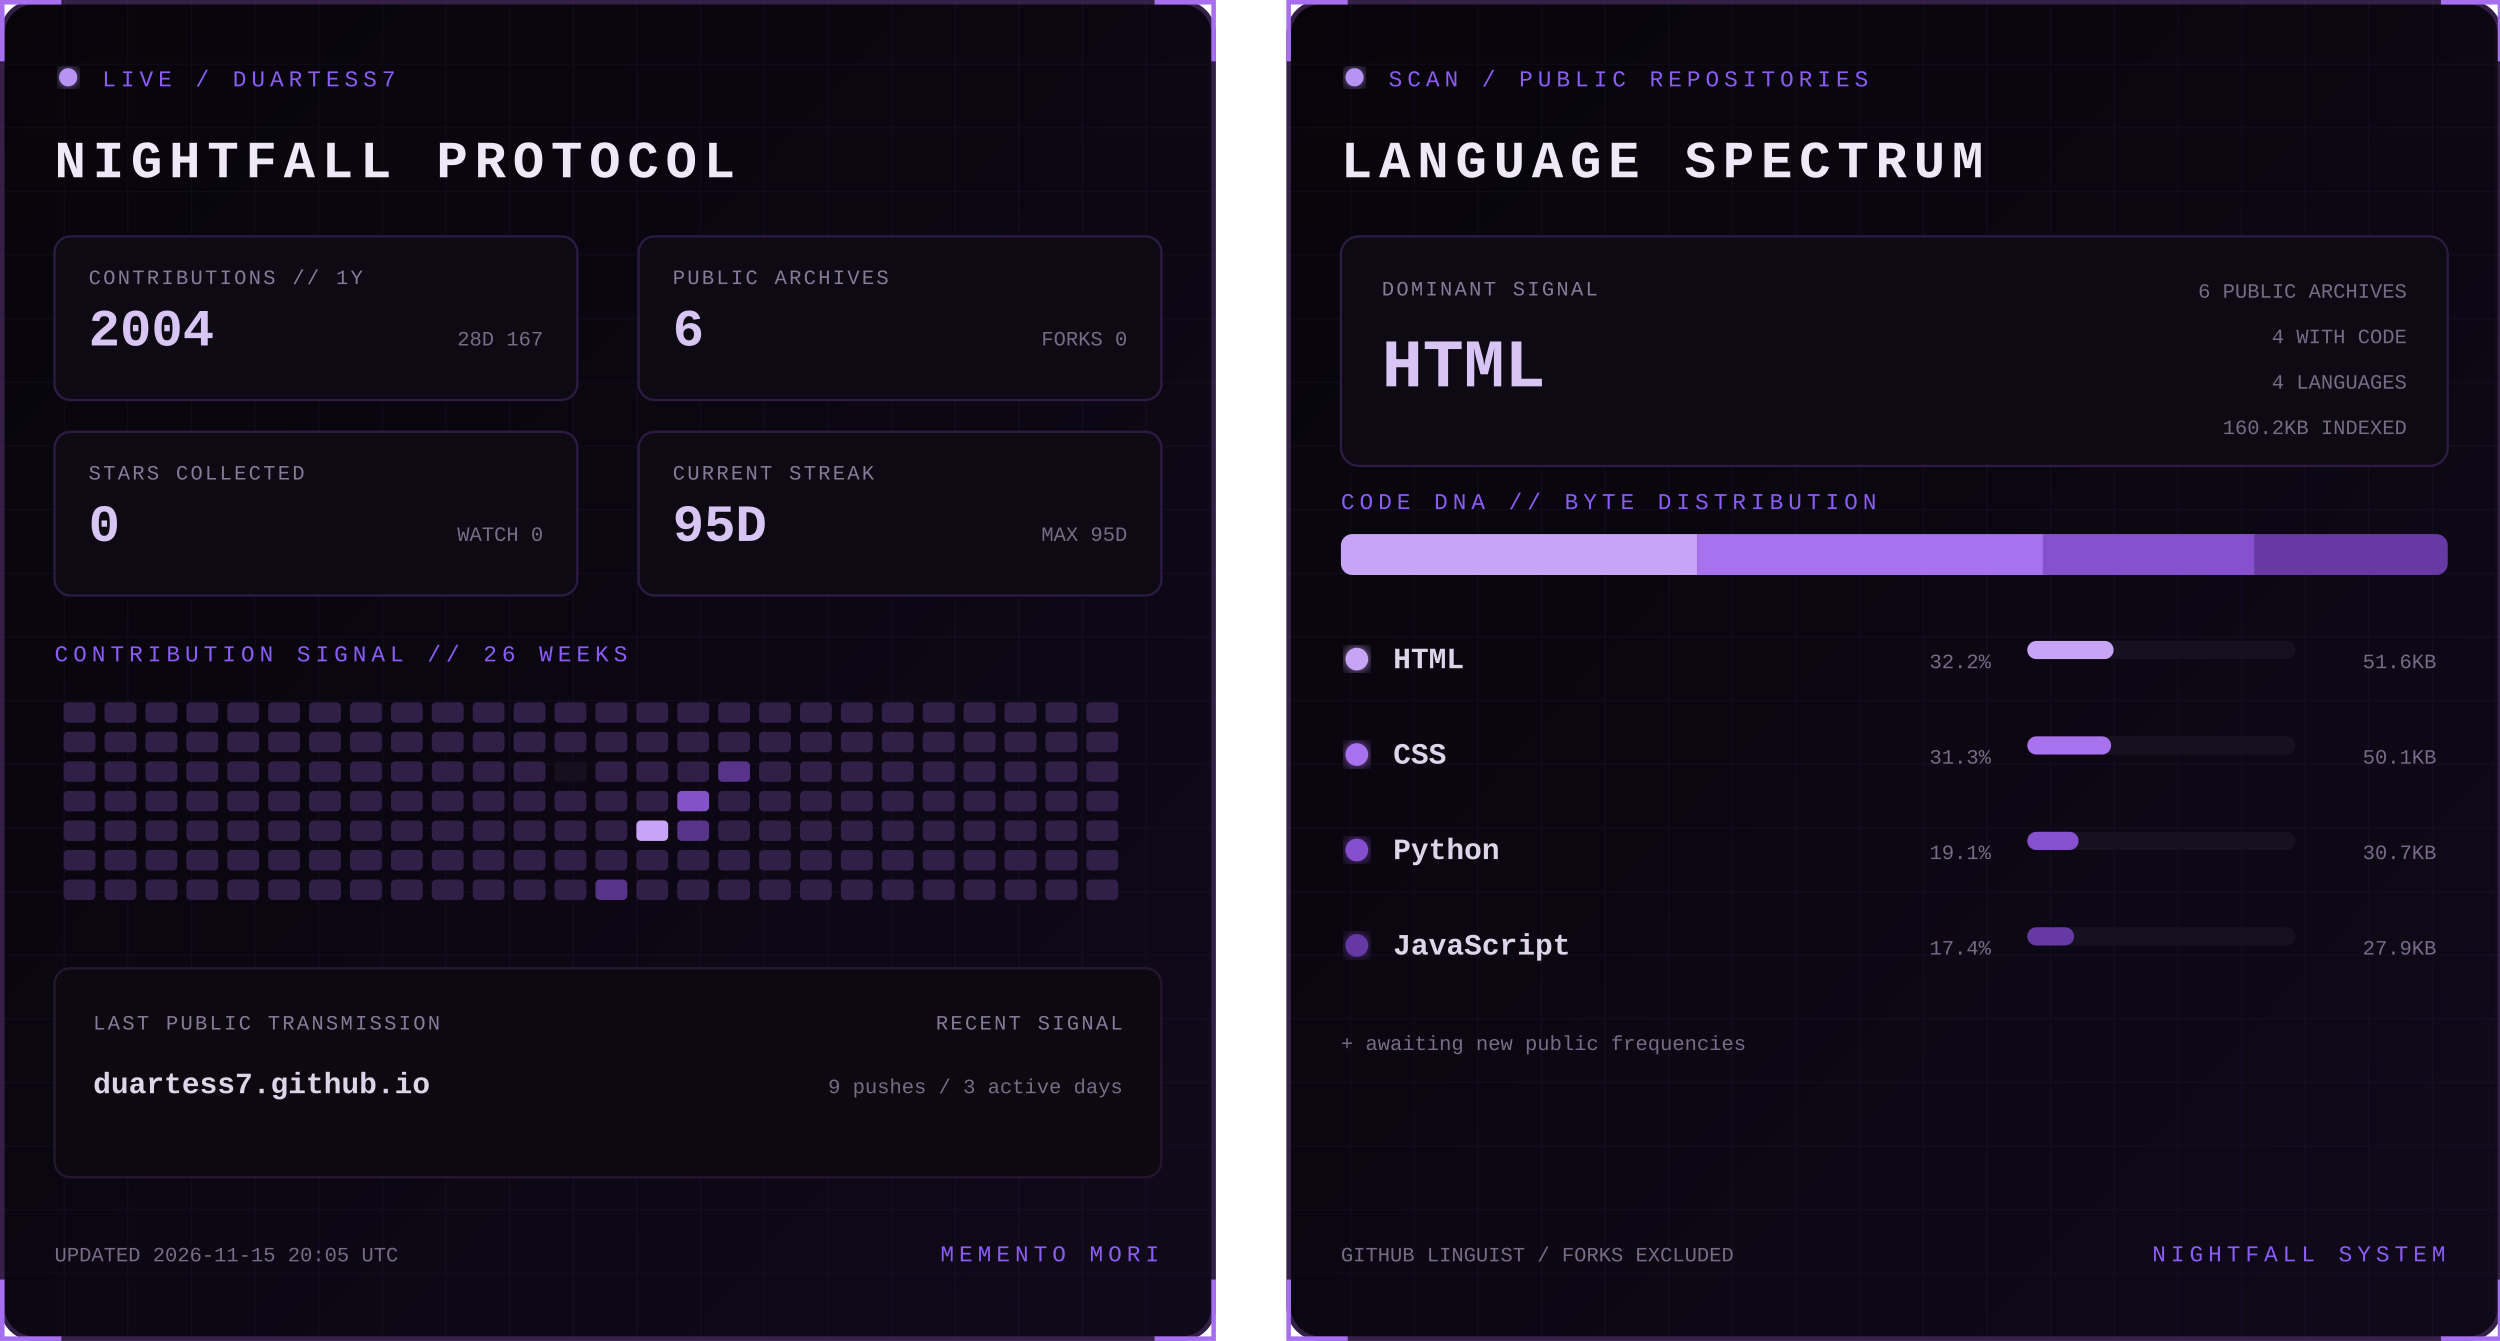
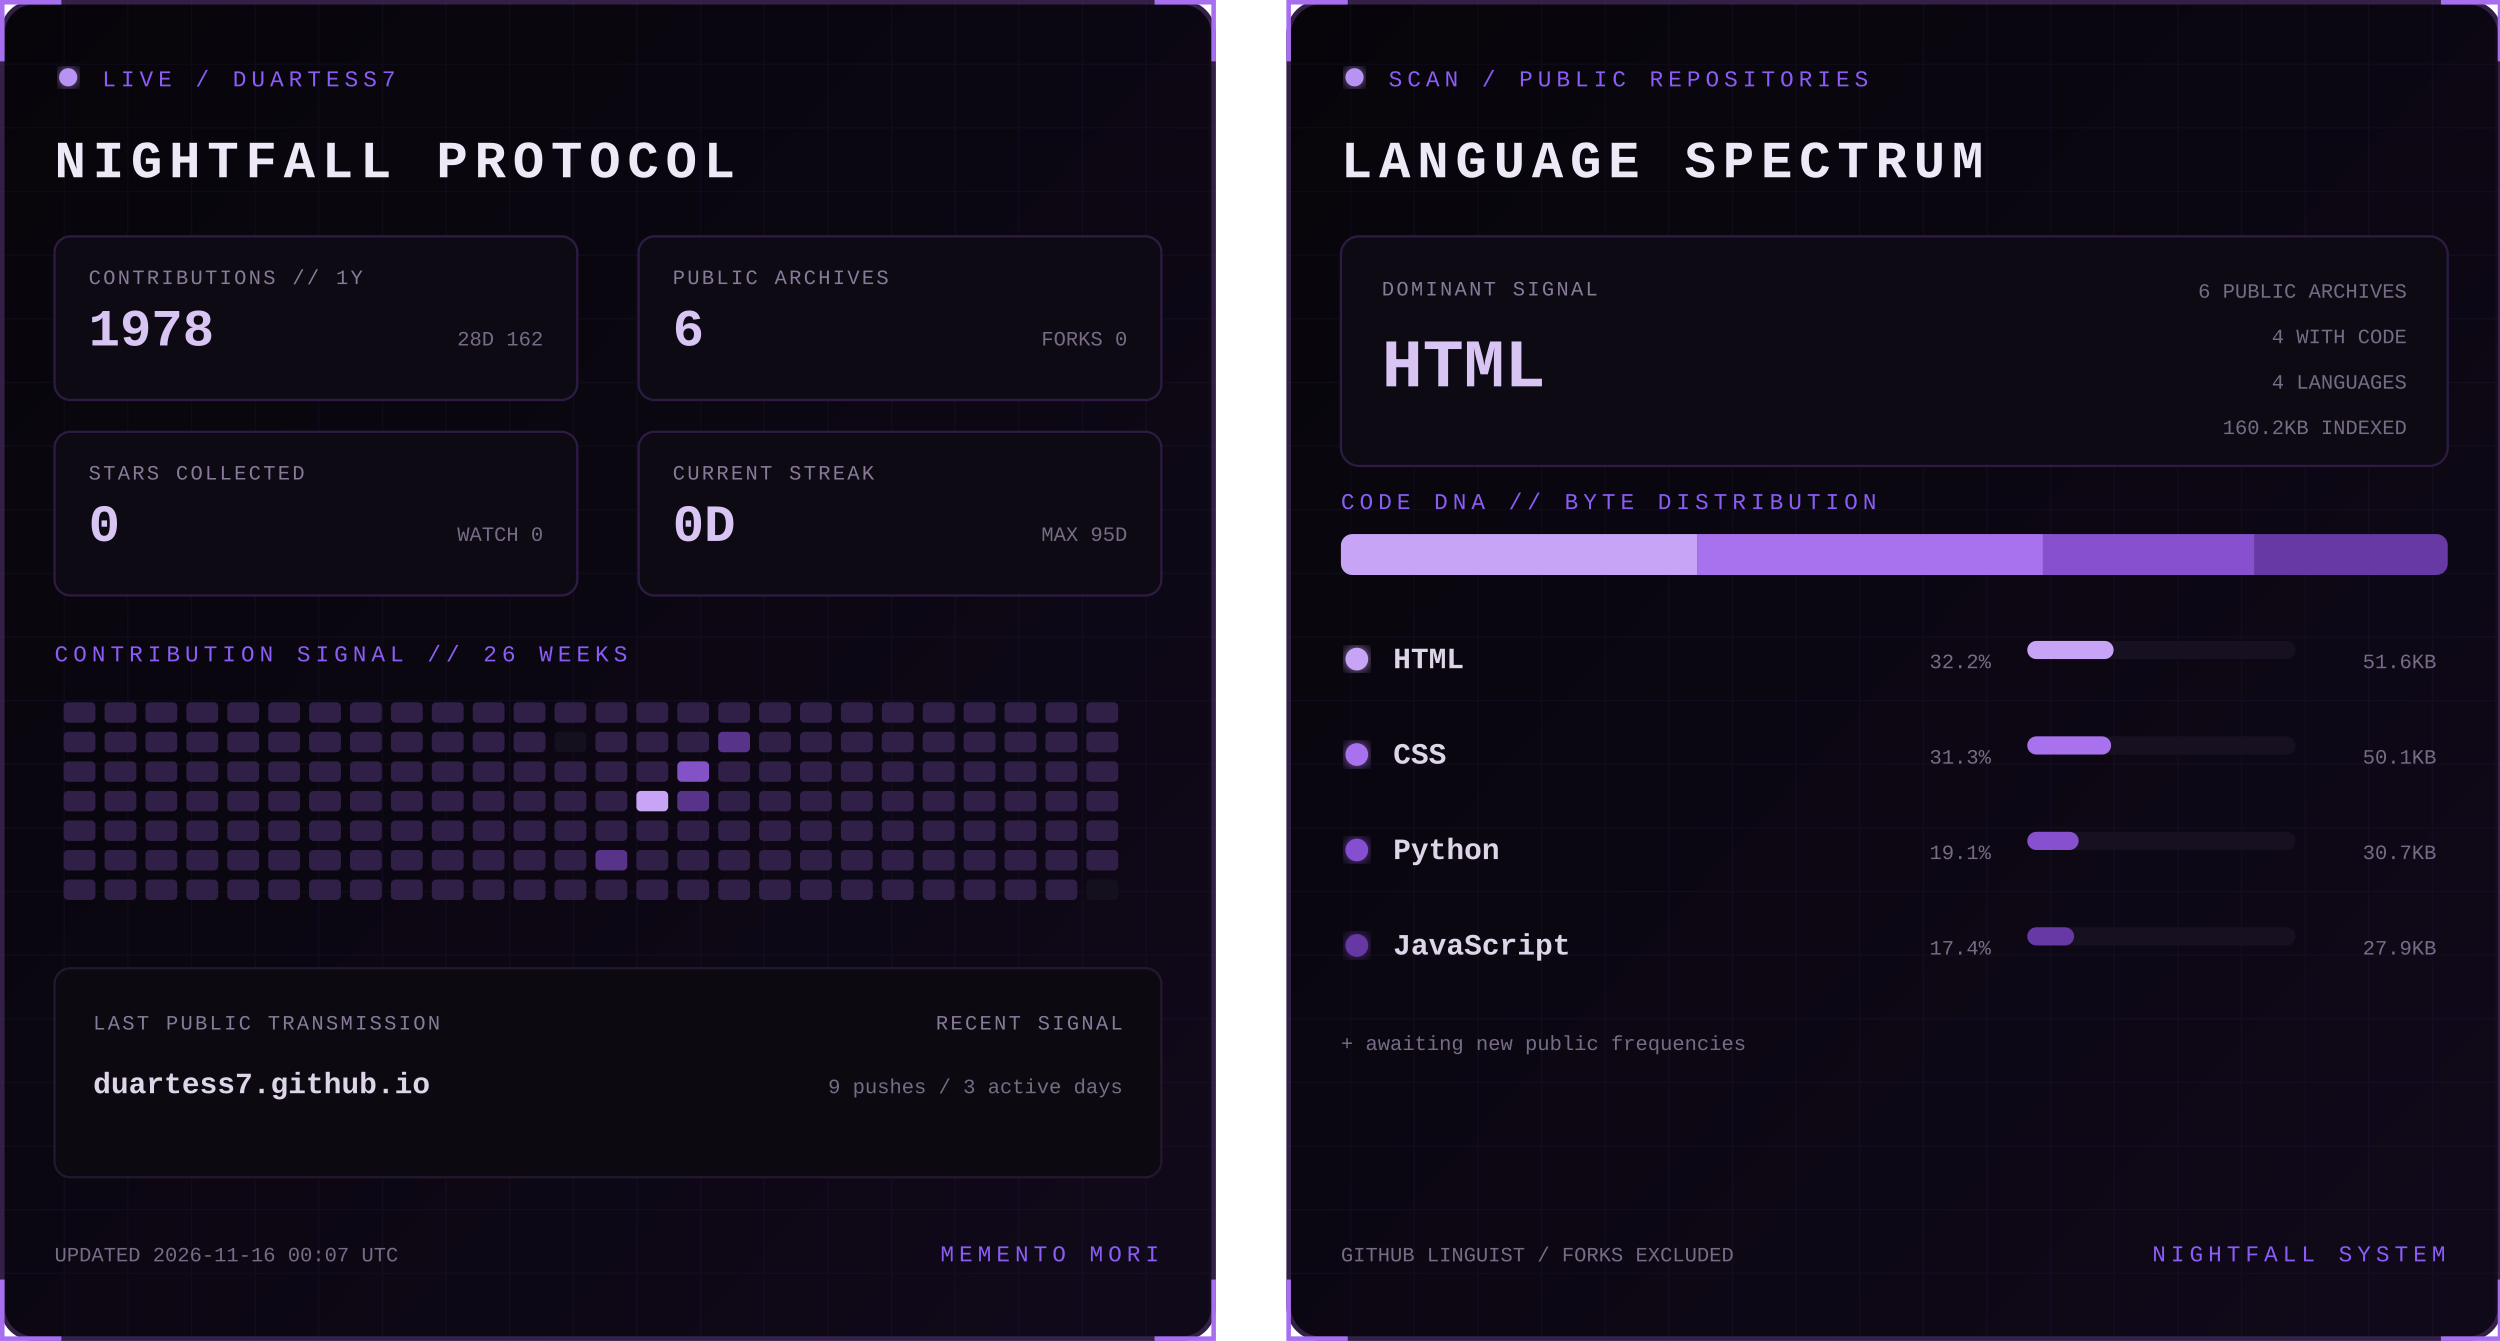
<svg xmlns="http://www.w3.org/2000/svg" width="1100" height="590" viewBox="0 0 1100 590" role="img" aria-labelledby="title desc">
  <defs>
    <linearGradient id="bg" x1="0" y1="0" x2="1" y2="1">
      <stop stop-color="#07050a" />
      <stop offset="1" stop-color="#10091a" />
    </linearGradient>
    <filter id="glow">
      <feGaussianBlur stdDeviation="3" result="b" />
      <feMerge>
        <feMergeNode in="b" />
        <feMergeNode in="SourceGraphic" />
      </feMerge>
    </filter>
    <pattern id="grid" width="28" height="28" patternUnits="userSpaceOnUse">
      <path d="M28 0H0V28" fill="none" stroke="#8b5cf6" stroke-opacity=".055" />
    </pattern>
    <clipPath id="dna">
      <rect x="24" y="235" width="487" height="18" rx="5" />
    </clipPath>
    <style>
      text { font-family: Consolas, 'Courier New', monospace; }
      .kicker { fill:#8b5cf6; font-size:10px; letter-spacing:2.2px; }
      .title { fill:#eee8f7; font-size:23px; font-weight:700; letter-spacing:3px; }
      .label { fill:#887a99; font-size:9px; letter-spacing:1px; }
      .stat { fill:#d8c5f4; font-size:23px; font-weight:700; }
      .detail,.pct { fill:#776b85; font-size:9px; }
      .lang { fill:#ded5e8; font-size:13px; font-weight:700; }
      .hero { fill:#d8c5f4; font-size:30px; font-weight:700; }
      .blink { animation:blink 1.6s step-end infinite; }
      @keyframes blink { 50% { opacity:.25 } }
    </style>
  </defs>
  <g>
    <rect x="1" y="1" width="533" height="588" rx="14" fill="url(#bg)" stroke="#342047" stroke-width="2" />
    <rect x="1" y="1" width="533" height="588" rx="14" fill="url(#grid)" />
    <path d="M27 1H1v26 M508 1h26v26 M534 563v26h-26 M27 589H1v-26" stroke="#a76ff0" stroke-width="2" fill="none" />
    <circle cx="30" cy="34" r="4" fill="#b794f4" filter="url(#glow)" class="blink" />
    <text x="45" y="38" class="kicker">LIVE / DUARTESS7</text>
    <text x="24" y="78" class="title">NIGHTFALL PROTOCOL</text>
    <g transform="translate(24 104)">
      <rect width="230" height="72" rx="7" fill="#0d0a13" stroke="#2d1b43" />
      <text x="15" y="21" class="label">CONTRIBUTIONS // 1Y</text>
-       <text x="15" y="48" class="stat">2004</text>
-       <text x="215" y="48" text-anchor="end" class="detail">28D 167</text>
+       <text x="15" y="48" class="stat">1978</text>
+       <text x="215" y="48" text-anchor="end" class="detail">28D 162</text>
    </g>
    <g transform="translate(281 104)">
      <rect width="230" height="72" rx="7" fill="#0d0a13" stroke="#2d1b43" />
      <text x="15" y="21" class="label">PUBLIC ARCHIVES</text>
      <text x="15" y="48" class="stat">6</text>
      <text x="215" y="48" text-anchor="end" class="detail">FORKS 0</text>
    </g>
    <g transform="translate(24 190)">
      <rect width="230" height="72" rx="7" fill="#0d0a13" stroke="#2d1b43" />
      <text x="15" y="21" class="label">STARS COLLECTED</text>
      <text x="15" y="48" class="stat">0</text>
      <text x="215" y="48" text-anchor="end" class="detail">WATCH 0</text>
    </g>
    <g transform="translate(281 190)">
      <rect width="230" height="72" rx="7" fill="#0d0a13" stroke="#2d1b43" />
      <text x="15" y="21" class="label">CURRENT STREAK</text>
-       <text x="15" y="48" class="stat">95D</text>
+       <text x="15" y="48" class="stat">0D</text>
      <text x="215" y="48" text-anchor="end" class="detail">MAX 95D</text>
    </g>
    <text x="24" y="291" class="kicker">CONTRIBUTION SIGNAL // 26 WEEKS</text>
    <g>
      <rect x="28" y="309" width="14" height="9" rx="2" fill="#302047" />
      <rect x="28" y="322" width="14" height="9" rx="2" fill="#302047" />
      <rect x="28" y="335" width="14" height="9" rx="2" fill="#302047" />
      <rect x="28" y="348" width="14" height="9" rx="2" fill="#302047" />
      <rect x="28" y="361" width="14" height="9" rx="2" fill="#302047" />
      <rect x="28" y="374" width="14" height="9" rx="2" fill="#302047" />
      <rect x="28" y="387" width="14" height="9" rx="2" fill="#302047" />
      <rect x="46" y="309" width="14" height="9" rx="2" fill="#302047" />
      <rect x="46" y="322" width="14" height="9" rx="2" fill="#302047" />
      <rect x="46" y="335" width="14" height="9" rx="2" fill="#302047" />
      <rect x="46" y="348" width="14" height="9" rx="2" fill="#302047" />
      <rect x="46" y="361" width="14" height="9" rx="2" fill="#302047" />
      <rect x="46" y="374" width="14" height="9" rx="2" fill="#302047" />
      <rect x="46" y="387" width="14" height="9" rx="2" fill="#302047" />
      <rect x="64" y="309" width="14" height="9" rx="2" fill="#302047" />
      <rect x="64" y="322" width="14" height="9" rx="2" fill="#302047" />
      <rect x="64" y="335" width="14" height="9" rx="2" fill="#302047" />
      <rect x="64" y="348" width="14" height="9" rx="2" fill="#302047" />
      <rect x="64" y="361" width="14" height="9" rx="2" fill="#302047" />
      <rect x="64" y="374" width="14" height="9" rx="2" fill="#302047" />
      <rect x="64" y="387" width="14" height="9" rx="2" fill="#302047" />
      <rect x="82" y="309" width="14" height="9" rx="2" fill="#302047" />
      <rect x="82" y="322" width="14" height="9" rx="2" fill="#302047" />
      <rect x="82" y="335" width="14" height="9" rx="2" fill="#302047" />
      <rect x="82" y="348" width="14" height="9" rx="2" fill="#302047" />
      <rect x="82" y="361" width="14" height="9" rx="2" fill="#302047" />
      <rect x="82" y="374" width="14" height="9" rx="2" fill="#302047" />
      <rect x="82" y="387" width="14" height="9" rx="2" fill="#302047" />
      <rect x="100" y="309" width="14" height="9" rx="2" fill="#302047" />
      <rect x="100" y="322" width="14" height="9" rx="2" fill="#302047" />
      <rect x="100" y="335" width="14" height="9" rx="2" fill="#302047" />
      <rect x="100" y="348" width="14" height="9" rx="2" fill="#302047" />
      <rect x="100" y="361" width="14" height="9" rx="2" fill="#302047" />
      <rect x="100" y="374" width="14" height="9" rx="2" fill="#302047" />
      <rect x="100" y="387" width="14" height="9" rx="2" fill="#302047" />
      <rect x="118" y="309" width="14" height="9" rx="2" fill="#302047" />
      <rect x="118" y="322" width="14" height="9" rx="2" fill="#302047" />
      <rect x="118" y="335" width="14" height="9" rx="2" fill="#302047" />
      <rect x="118" y="348" width="14" height="9" rx="2" fill="#302047" />
      <rect x="118" y="361" width="14" height="9" rx="2" fill="#302047" />
      <rect x="118" y="374" width="14" height="9" rx="2" fill="#302047" />
      <rect x="118" y="387" width="14" height="9" rx="2" fill="#302047" />
      <rect x="136" y="309" width="14" height="9" rx="2" fill="#302047" />
      <rect x="136" y="322" width="14" height="9" rx="2" fill="#302047" />
      <rect x="136" y="335" width="14" height="9" rx="2" fill="#302047" />
      <rect x="136" y="348" width="14" height="9" rx="2" fill="#302047" />
      <rect x="136" y="361" width="14" height="9" rx="2" fill="#302047" />
      <rect x="136" y="374" width="14" height="9" rx="2" fill="#302047" />
      <rect x="136" y="387" width="14" height="9" rx="2" fill="#302047" />
      <rect x="154" y="309" width="14" height="9" rx="2" fill="#302047" />
      <rect x="154" y="322" width="14" height="9" rx="2" fill="#302047" />
      <rect x="154" y="335" width="14" height="9" rx="2" fill="#302047" />
      <rect x="154" y="348" width="14" height="9" rx="2" fill="#302047" />
      <rect x="154" y="361" width="14" height="9" rx="2" fill="#302047" />
      <rect x="154" y="374" width="14" height="9" rx="2" fill="#302047" />
      <rect x="154" y="387" width="14" height="9" rx="2" fill="#302047" />
      <rect x="172" y="309" width="14" height="9" rx="2" fill="#302047" />
      <rect x="172" y="322" width="14" height="9" rx="2" fill="#302047" />
      <rect x="172" y="335" width="14" height="9" rx="2" fill="#302047" />
      <rect x="172" y="348" width="14" height="9" rx="2" fill="#302047" />
      <rect x="172" y="361" width="14" height="9" rx="2" fill="#302047" />
      <rect x="172" y="374" width="14" height="9" rx="2" fill="#302047" />
      <rect x="172" y="387" width="14" height="9" rx="2" fill="#302047" />
      <rect x="190" y="309" width="14" height="9" rx="2" fill="#302047" />
      <rect x="190" y="322" width="14" height="9" rx="2" fill="#302047" />
      <rect x="190" y="335" width="14" height="9" rx="2" fill="#302047" />
      <rect x="190" y="348" width="14" height="9" rx="2" fill="#302047" />
      <rect x="190" y="361" width="14" height="9" rx="2" fill="#302047" />
      <rect x="190" y="374" width="14" height="9" rx="2" fill="#302047" />
      <rect x="190" y="387" width="14" height="9" rx="2" fill="#302047" />
      <rect x="208" y="309" width="14" height="9" rx="2" fill="#302047" />
      <rect x="208" y="322" width="14" height="9" rx="2" fill="#302047" />
      <rect x="208" y="335" width="14" height="9" rx="2" fill="#302047" />
      <rect x="208" y="348" width="14" height="9" rx="2" fill="#302047" />
      <rect x="208" y="361" width="14" height="9" rx="2" fill="#302047" />
      <rect x="208" y="374" width="14" height="9" rx="2" fill="#302047" />
      <rect x="208" y="387" width="14" height="9" rx="2" fill="#302047" />
      <rect x="226" y="309" width="14" height="9" rx="2" fill="#302047" />
      <rect x="226" y="322" width="14" height="9" rx="2" fill="#302047" />
      <rect x="226" y="335" width="14" height="9" rx="2" fill="#302047" />
      <rect x="226" y="348" width="14" height="9" rx="2" fill="#302047" />
      <rect x="226" y="361" width="14" height="9" rx="2" fill="#302047" />
      <rect x="226" y="374" width="14" height="9" rx="2" fill="#302047" />
      <rect x="226" y="387" width="14" height="9" rx="2" fill="#302047" />
      <rect x="244" y="309" width="14" height="9" rx="2" fill="#302047" />
-       <rect x="244" y="322" width="14" height="9" rx="2" fill="#302047" />
-       <rect x="244" y="335" width="14" height="9" rx="2" fill="#15101d" />
+       <rect x="244" y="322" width="14" height="9" rx="2" fill="#15101d" />
+       <rect x="244" y="335" width="14" height="9" rx="2" fill="#302047" />
      <rect x="244" y="348" width="14" height="9" rx="2" fill="#302047" />
      <rect x="244" y="361" width="14" height="9" rx="2" fill="#302047" />
      <rect x="244" y="374" width="14" height="9" rx="2" fill="#302047" />
      <rect x="244" y="387" width="14" height="9" rx="2" fill="#302047" />
      <rect x="262" y="309" width="14" height="9" rx="2" fill="#302047" />
      <rect x="262" y="322" width="14" height="9" rx="2" fill="#302047" />
      <rect x="262" y="335" width="14" height="9" rx="2" fill="#302047" />
      <rect x="262" y="348" width="14" height="9" rx="2" fill="#302047" />
      <rect x="262" y="361" width="14" height="9" rx="2" fill="#302047" />
-       <rect x="262" y="374" width="14" height="9" rx="2" fill="#302047" />
-       <rect x="262" y="387" width="14" height="9" rx="2" fill="#57338a" />
+       <rect x="262" y="374" width="14" height="9" rx="2" fill="#57338a" />
+       <rect x="262" y="387" width="14" height="9" rx="2" fill="#302047" />
      <rect x="280" y="309" width="14" height="9" rx="2" fill="#302047" />
      <rect x="280" y="322" width="14" height="9" rx="2" fill="#302047" />
      <rect x="280" y="335" width="14" height="9" rx="2" fill="#302047" />
-       <rect x="280" y="348" width="14" height="9" rx="2" fill="#302047" />
-       <rect x="280" y="361" width="14" height="9" rx="2" fill="#c7a4f6" />
+       <rect x="280" y="348" width="14" height="9" rx="2" fill="#c7a4f6" />
+       <rect x="280" y="361" width="14" height="9" rx="2" fill="#302047" />
      <rect x="280" y="374" width="14" height="9" rx="2" fill="#302047" />
      <rect x="280" y="387" width="14" height="9" rx="2" fill="#302047" />
      <rect x="298" y="309" width="14" height="9" rx="2" fill="#302047" />
      <rect x="298" y="322" width="14" height="9" rx="2" fill="#302047" />
-       <rect x="298" y="335" width="14" height="9" rx="2" fill="#302047" />
-       <rect x="298" y="348" width="14" height="9" rx="2" fill="#8452c7" />
-       <rect x="298" y="361" width="14" height="9" rx="2" fill="#57338a" />
+       <rect x="298" y="335" width="14" height="9" rx="2" fill="#8452c7" />
+       <rect x="298" y="348" width="14" height="9" rx="2" fill="#57338a" />
+       <rect x="298" y="361" width="14" height="9" rx="2" fill="#302047" />
      <rect x="298" y="374" width="14" height="9" rx="2" fill="#302047" />
      <rect x="298" y="387" width="14" height="9" rx="2" fill="#302047" />
      <rect x="316" y="309" width="14" height="9" rx="2" fill="#302047" />
-       <rect x="316" y="322" width="14" height="9" rx="2" fill="#302047" />
-       <rect x="316" y="335" width="14" height="9" rx="2" fill="#57338a" />
+       <rect x="316" y="322" width="14" height="9" rx="2" fill="#57338a" />
+       <rect x="316" y="335" width="14" height="9" rx="2" fill="#302047" />
      <rect x="316" y="348" width="14" height="9" rx="2" fill="#302047" />
      <rect x="316" y="361" width="14" height="9" rx="2" fill="#302047" />
      <rect x="316" y="374" width="14" height="9" rx="2" fill="#302047" />
      <rect x="316" y="387" width="14" height="9" rx="2" fill="#302047" />
      <rect x="334" y="309" width="14" height="9" rx="2" fill="#302047" />
      <rect x="334" y="322" width="14" height="9" rx="2" fill="#302047" />
      <rect x="334" y="335" width="14" height="9" rx="2" fill="#302047" />
      <rect x="334" y="348" width="14" height="9" rx="2" fill="#302047" />
      <rect x="334" y="361" width="14" height="9" rx="2" fill="#302047" />
      <rect x="334" y="374" width="14" height="9" rx="2" fill="#302047" />
      <rect x="334" y="387" width="14" height="9" rx="2" fill="#302047" />
      <rect x="352" y="309" width="14" height="9" rx="2" fill="#302047" />
      <rect x="352" y="322" width="14" height="9" rx="2" fill="#302047" />
      <rect x="352" y="335" width="14" height="9" rx="2" fill="#302047" />
      <rect x="352" y="348" width="14" height="9" rx="2" fill="#302047" />
      <rect x="352" y="361" width="14" height="9" rx="2" fill="#302047" />
      <rect x="352" y="374" width="14" height="9" rx="2" fill="#302047" />
      <rect x="352" y="387" width="14" height="9" rx="2" fill="#302047" />
      <rect x="370" y="309" width="14" height="9" rx="2" fill="#302047" />
      <rect x="370" y="322" width="14" height="9" rx="2" fill="#302047" />
      <rect x="370" y="335" width="14" height="9" rx="2" fill="#302047" />
      <rect x="370" y="348" width="14" height="9" rx="2" fill="#302047" />
      <rect x="370" y="361" width="14" height="9" rx="2" fill="#302047" />
      <rect x="370" y="374" width="14" height="9" rx="2" fill="#302047" />
      <rect x="370" y="387" width="14" height="9" rx="2" fill="#302047" />
      <rect x="388" y="309" width="14" height="9" rx="2" fill="#302047" />
      <rect x="388" y="322" width="14" height="9" rx="2" fill="#302047" />
      <rect x="388" y="335" width="14" height="9" rx="2" fill="#302047" />
      <rect x="388" y="348" width="14" height="9" rx="2" fill="#302047" />
      <rect x="388" y="361" width="14" height="9" rx="2" fill="#302047" />
      <rect x="388" y="374" width="14" height="9" rx="2" fill="#302047" />
      <rect x="388" y="387" width="14" height="9" rx="2" fill="#302047" />
      <rect x="406" y="309" width="14" height="9" rx="2" fill="#302047" />
      <rect x="406" y="322" width="14" height="9" rx="2" fill="#302047" />
      <rect x="406" y="335" width="14" height="9" rx="2" fill="#302047" />
      <rect x="406" y="348" width="14" height="9" rx="2" fill="#302047" />
      <rect x="406" y="361" width="14" height="9" rx="2" fill="#302047" />
      <rect x="406" y="374" width="14" height="9" rx="2" fill="#302047" />
      <rect x="406" y="387" width="14" height="9" rx="2" fill="#302047" />
      <rect x="424" y="309" width="14" height="9" rx="2" fill="#302047" />
      <rect x="424" y="322" width="14" height="9" rx="2" fill="#302047" />
      <rect x="424" y="335" width="14" height="9" rx="2" fill="#302047" />
      <rect x="424" y="348" width="14" height="9" rx="2" fill="#302047" />
      <rect x="424" y="361" width="14" height="9" rx="2" fill="#302047" />
      <rect x="424" y="374" width="14" height="9" rx="2" fill="#302047" />
      <rect x="424" y="387" width="14" height="9" rx="2" fill="#302047" />
      <rect x="442" y="309" width="14" height="9" rx="2" fill="#302047" />
      <rect x="442" y="322" width="14" height="9" rx="2" fill="#302047" />
      <rect x="442" y="335" width="14" height="9" rx="2" fill="#302047" />
      <rect x="442" y="348" width="14" height="9" rx="2" fill="#302047" />
      <rect x="442" y="361" width="14" height="9" rx="2" fill="#302047" />
      <rect x="442" y="374" width="14" height="9" rx="2" fill="#302047" />
      <rect x="442" y="387" width="14" height="9" rx="2" fill="#302047" />
      <rect x="460" y="309" width="14" height="9" rx="2" fill="#302047" />
      <rect x="460" y="322" width="14" height="9" rx="2" fill="#302047" />
      <rect x="460" y="335" width="14" height="9" rx="2" fill="#302047" />
      <rect x="460" y="348" width="14" height="9" rx="2" fill="#302047" />
      <rect x="460" y="361" width="14" height="9" rx="2" fill="#302047" />
      <rect x="460" y="374" width="14" height="9" rx="2" fill="#302047" />
      <rect x="460" y="387" width="14" height="9" rx="2" fill="#302047" />
      <rect x="478" y="309" width="14" height="9" rx="2" fill="#302047" />
      <rect x="478" y="322" width="14" height="9" rx="2" fill="#302047" />
      <rect x="478" y="335" width="14" height="9" rx="2" fill="#302047" />
      <rect x="478" y="348" width="14" height="9" rx="2" fill="#302047" />
      <rect x="478" y="361" width="14" height="9" rx="2" fill="#302047" />
      <rect x="478" y="374" width="14" height="9" rx="2" fill="#302047" />
-       <rect x="478" y="387" width="14" height="9" rx="2" fill="#302047" />
+       <rect x="478" y="387" width="14" height="9" rx="2" fill="#15101d" />
    </g>
    <rect x="24" y="426" width="487" height="92" rx="7" fill="#0c0911" stroke="#24172f" />
    <text x="41" y="453" class="label">LAST PUBLIC TRANSMISSION</text>
    <text x="41" y="481" class="lang">duartess7.github.io</text>
    <text x="494" y="453" text-anchor="end" class="label">RECENT SIGNAL</text>
    <text x="494" y="481" text-anchor="end" class="detail">9 pushes / 3 active days</text>
-     <text x="24" y="555" class="detail">UPDATED 2026-11-15 20:05 UTC</text>
+     <text x="24" y="555" class="detail">UPDATED 2026-11-16 00:07 UTC</text>
    <text x="510" y="555" text-anchor="end" class="kicker">MEMENTO MORI</text>
  </g>
  <g transform="translate(566)">
    <rect x="1" y="1" width="533" height="588" rx="14" fill="url(#bg)" stroke="#342047" stroke-width="2" />
    <rect x="1" y="1" width="533" height="588" rx="14" fill="url(#grid)" />
    <path d="M27 1H1v26 M508 1h26v26 M534 563v26h-26 M27 589H1v-26" stroke="#a76ff0" stroke-width="2" fill="none" />
    <circle cx="30" cy="34" r="4" fill="#b794f4" filter="url(#glow)" class="blink" />
    <text x="45" y="38" class="kicker">SCAN / PUBLIC REPOSITORIES</text>
    <text x="24" y="78" class="title">LANGUAGE SPECTRUM</text>
    <rect x="24" y="104" width="487" height="101" rx="8" fill="#0d0a13" stroke="#2d1b43" />
    <text x="42" y="130" class="label">DOMINANT SIGNAL</text>
    <text x="42" y="170" class="hero">HTML</text>
    <text x="493" y="131" text-anchor="end" class="detail">6 PUBLIC ARCHIVES</text>
    <text x="493" y="151" text-anchor="end" class="detail">4 WITH CODE</text>
    <text x="493" y="171" text-anchor="end" class="detail">4 LANGUAGES</text>
    <text x="493" y="191" text-anchor="end" class="detail">160.2KB INDEXED</text>
    <text x="24" y="224" class="kicker">CODE DNA // BYTE DISTRIBUTION</text>
    <rect x="24" y="235" width="487" height="18" rx="5" fill="#171020" />
    <g clip-path="url(#dna)">
      <rect x="24.0" y="235" width="156.7" height="18" fill="#c7a4f6" />
      <rect x="180.7" y="235" width="152.2" height="18" fill="#a871ed" />
      <rect x="332.9" y="235" width="93.2" height="18" fill="#8650cf" />
      <rect x="426.1" y="235" width="84.9" height="18" fill="#6639a4" />
    </g>
    <circle cx="31" cy="290" r="5" fill="#c7a4f6" filter="url(#glow)" />
    <text x="47" y="294" class="lang">HTML</text>
    <text x="310" y="294" text-anchor="end" class="pct">32.2%</text>
    <rect x="326" y="282" width="118" height="8" rx="4" fill="#171020" />
    <rect x="326" y="282" width="38.0" height="8" rx="4" fill="#c7a4f6" />
    <text x="506" y="294" text-anchor="end" class="detail">51.6KB</text>
    <circle cx="31" cy="332" r="5" fill="#a871ed" filter="url(#glow)" />
    <text x="47" y="336" class="lang">CSS</text>
    <text x="310" y="336" text-anchor="end" class="pct">31.3%</text>
    <rect x="326" y="324" width="118" height="8" rx="4" fill="#171020" />
    <rect x="326" y="324" width="36.9" height="8" rx="4" fill="#a871ed" />
    <text x="506" y="336" text-anchor="end" class="detail">50.1KB</text>
    <circle cx="31" cy="374" r="5" fill="#8650cf" filter="url(#glow)" />
    <text x="47" y="378" class="lang">Python</text>
    <text x="310" y="378" text-anchor="end" class="pct">19.1%</text>
    <rect x="326" y="366" width="118" height="8" rx="4" fill="#171020" />
    <rect x="326" y="366" width="22.6" height="8" rx="4" fill="#8650cf" />
    <text x="506" y="378" text-anchor="end" class="detail">30.7KB</text>
    <circle cx="31" cy="416" r="5" fill="#6639a4" filter="url(#glow)" />
    <text x="47" y="420" class="lang">JavaScript</text>
    <text x="310" y="420" text-anchor="end" class="pct">17.4%</text>
    <rect x="326" y="408" width="118" height="8" rx="4" fill="#171020" />
    <rect x="326" y="408" width="20.6" height="8" rx="4" fill="#6639a4" />
    <text x="506" y="420" text-anchor="end" class="detail">27.9KB</text>
    <text x="24" y="462" class="detail">+ awaiting new public frequencies</text>
    <text x="24" y="555" class="detail">GITHUB LINGUIST / FORKS EXCLUDED</text>
    <text x="510" y="555" text-anchor="end" class="kicker">NIGHTFALL SYSTEM</text>
  </g>
</svg>
